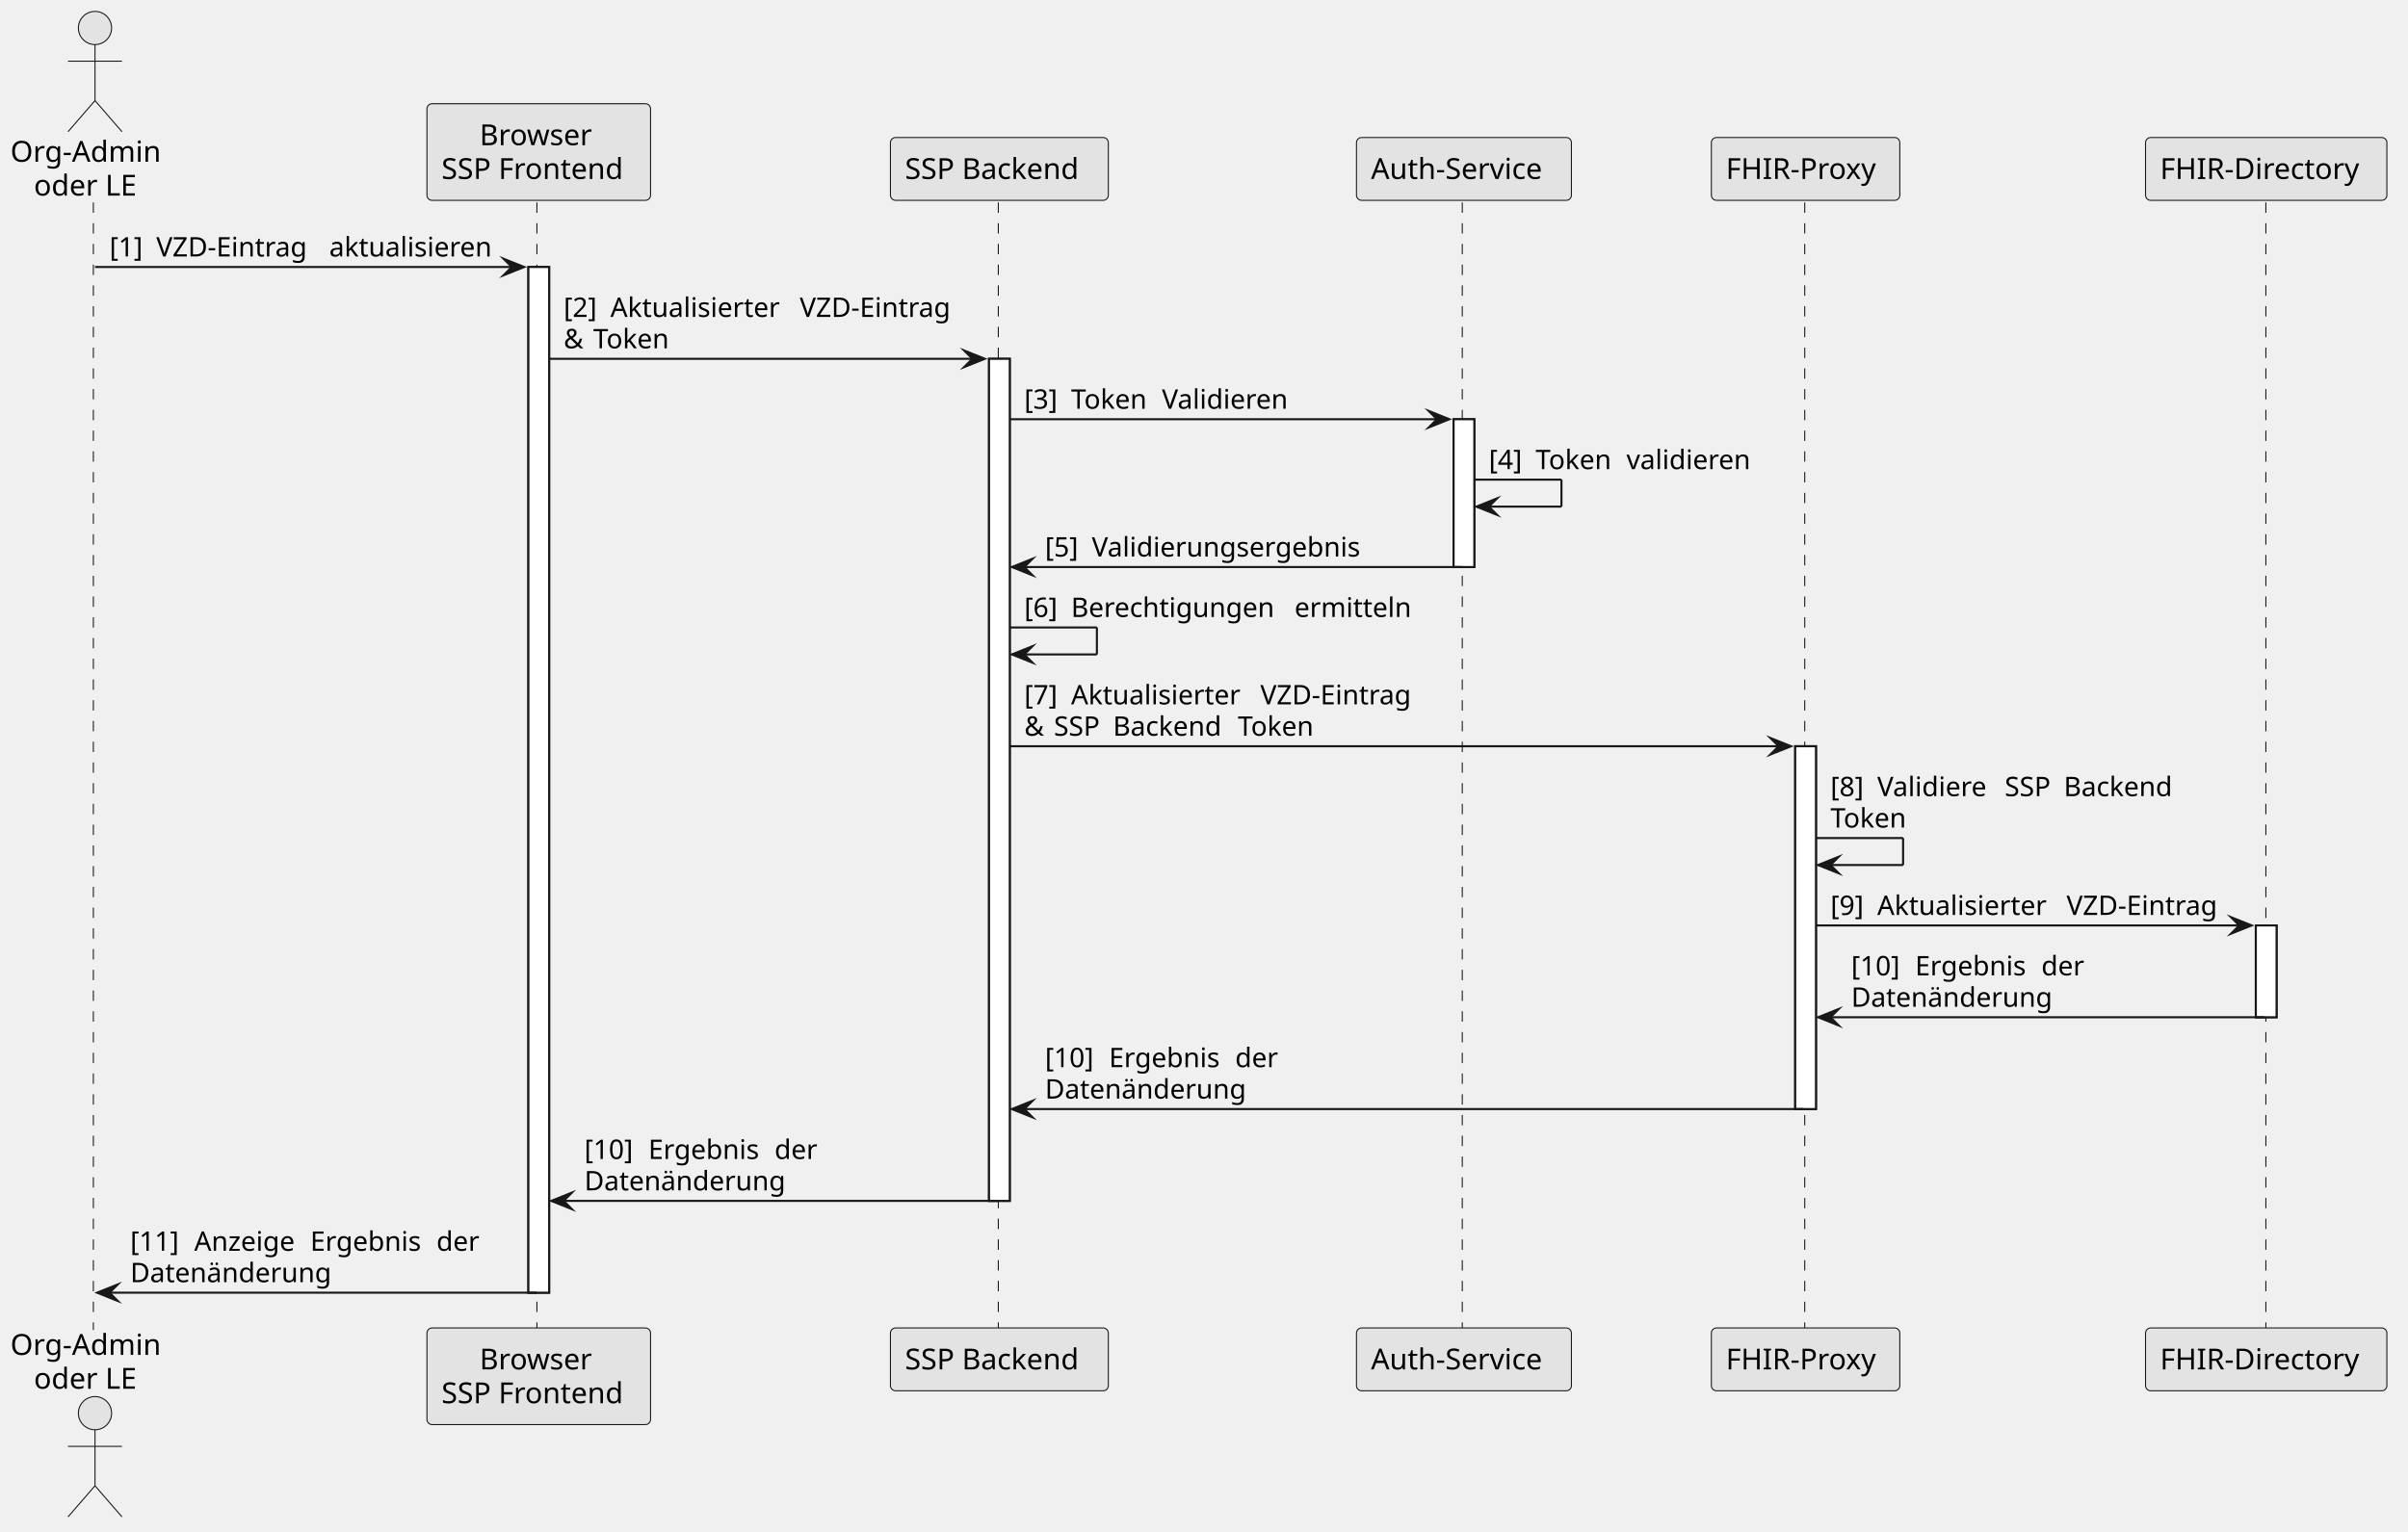
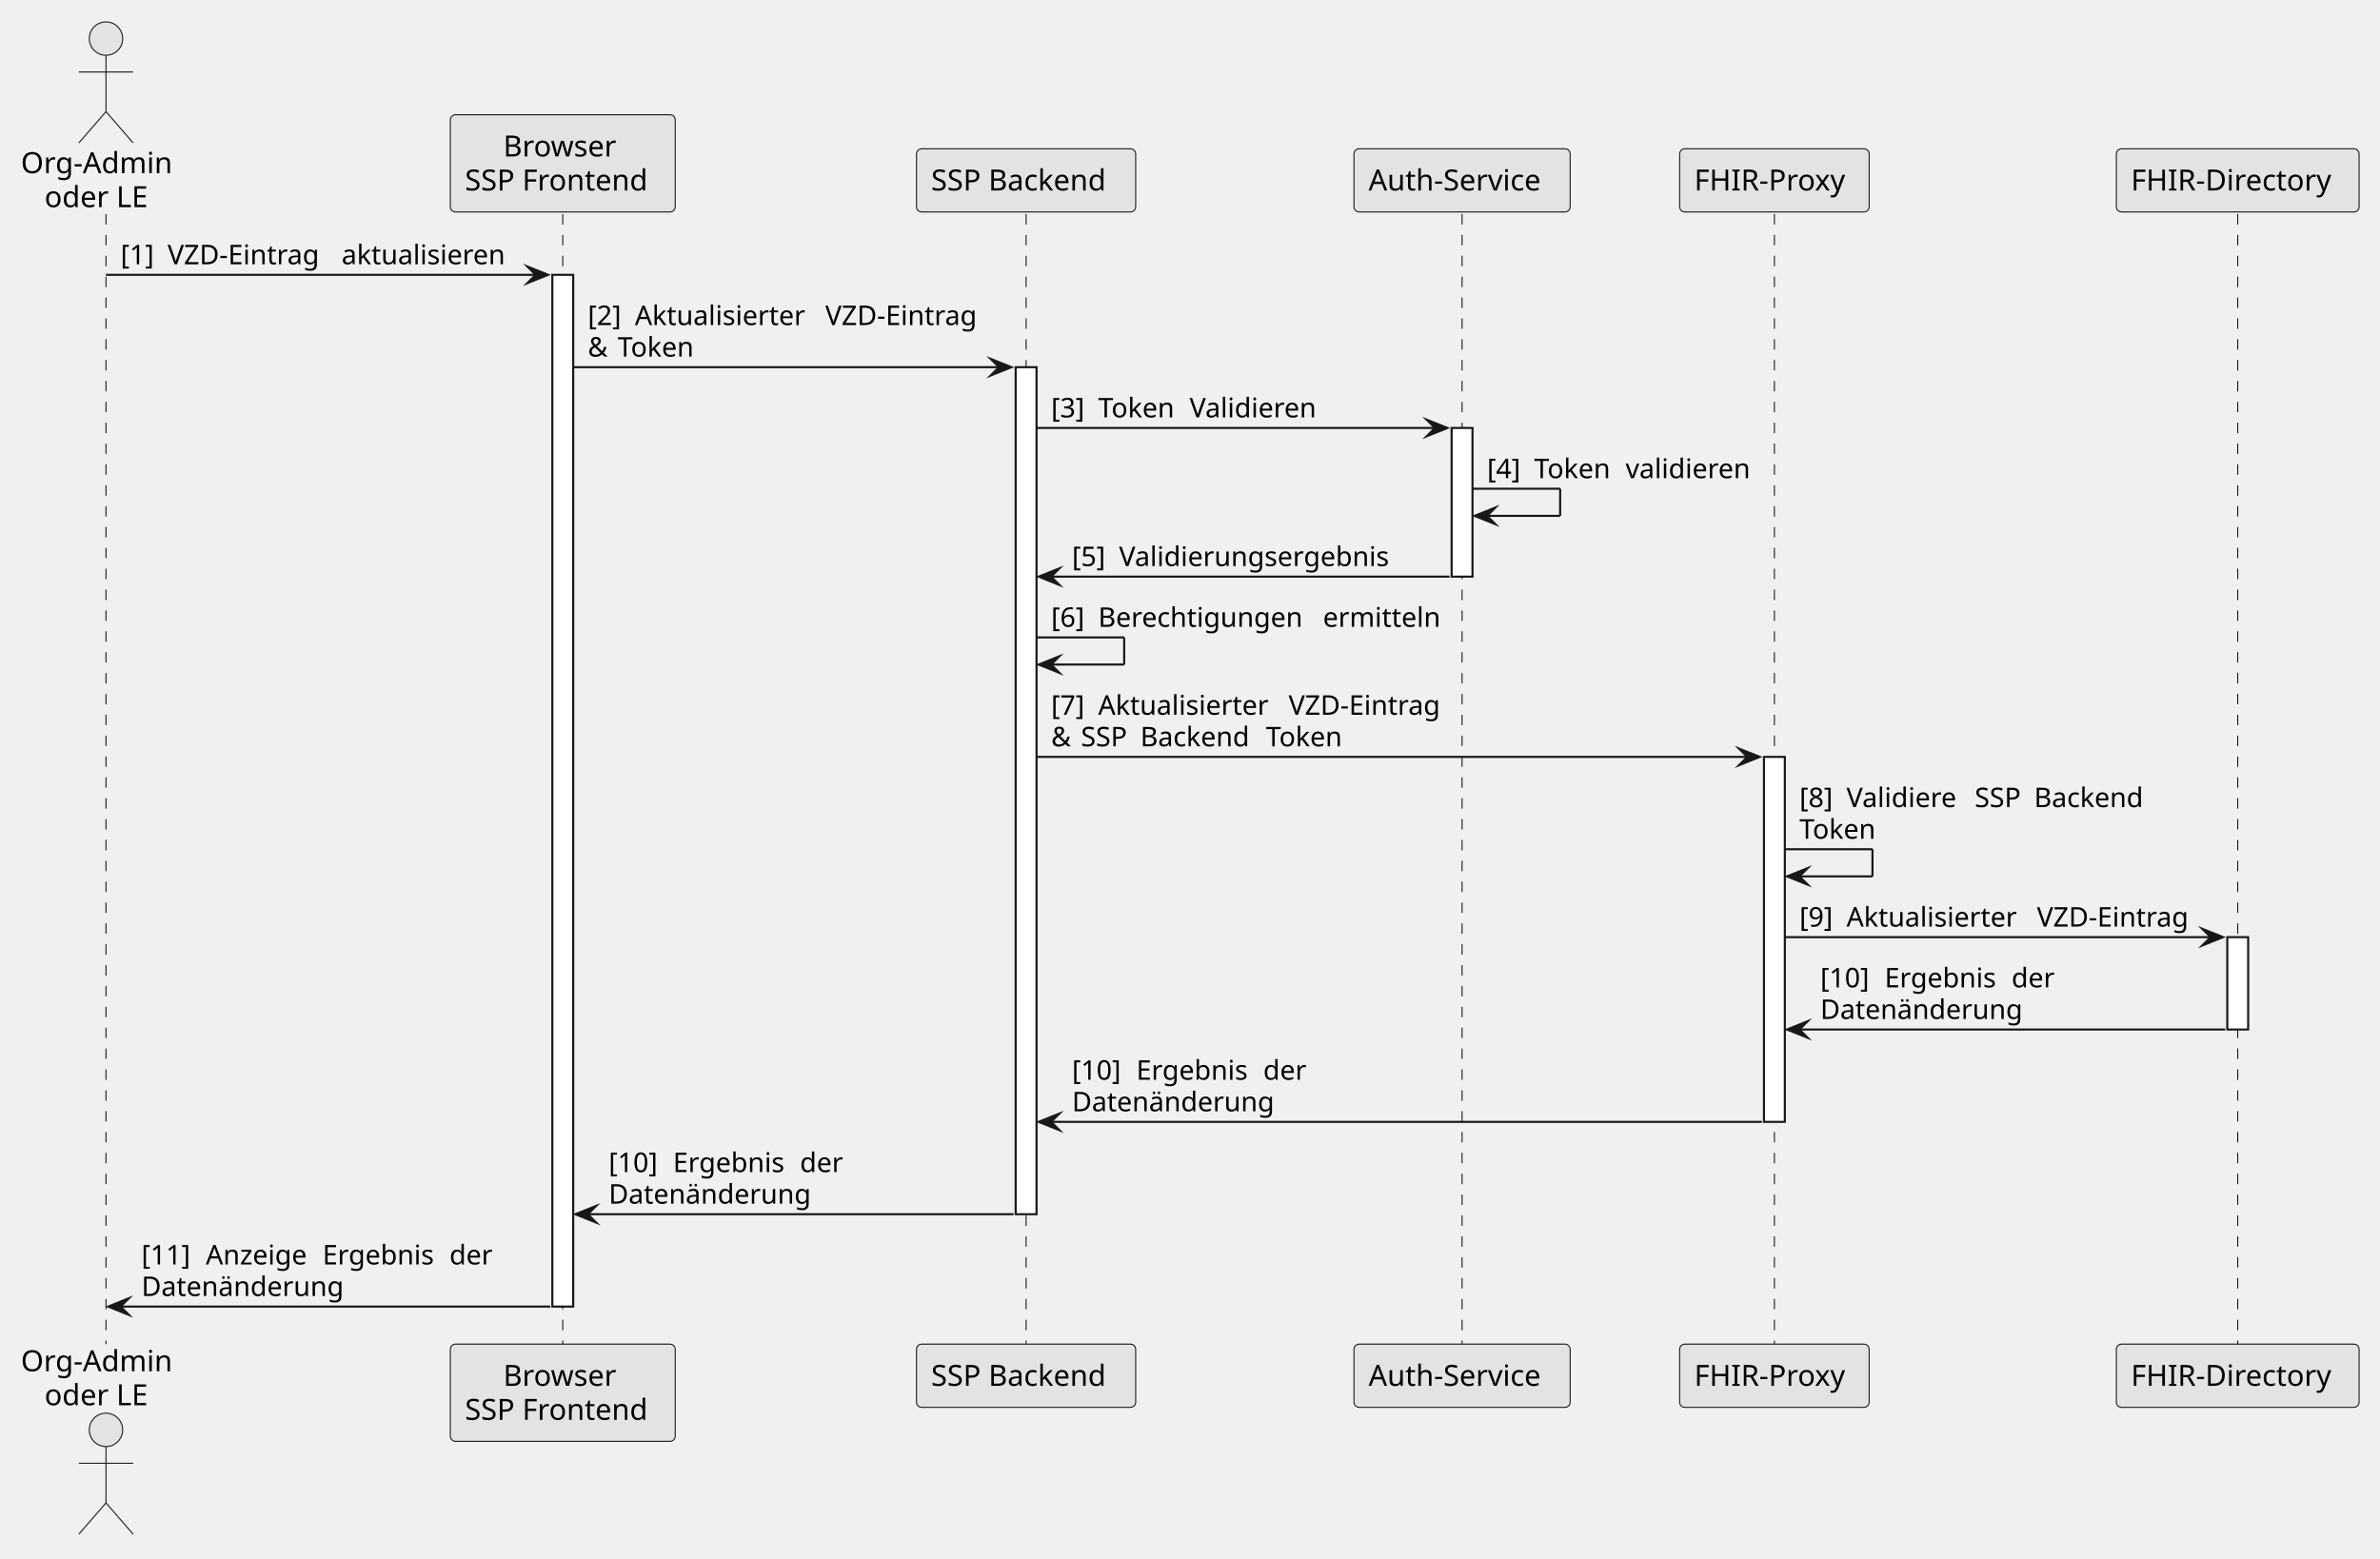
- <svg xmlns="http://www.w3.org/2000/svg" contentStyleType="text/css" data-diagram-type="SEQUENCE" height="769.792px" preserveAspectRatio="none" style="width:1209px;height:769px;background:#FFFFFF;" version="1.1" viewBox="0 0 1209 769" width="1209.375px" zoomAndPan="magnify">
+ <svg xmlns="http://www.w3.org/2000/svg" version="1.1" data-diagram-type="SEQUENCE" style="width:1188px;height:778px;background:#FFFFFF;" width="1188.542px" height="778.125px" viewBox="0 0 1188 778" zoomAndPan="magnify" preserveAspectRatio="none" contentStyleType="text/css">
  <defs />
-   <g>
+   <g font-family="sans-serif" lengthAdjust="spacing">
    <g>
-       <rect fill="#FFFFFF" height="515.129" style="stroke:#181818;stroke-width:1.042;" width="10.417" x="265.291" y="134.09" />
+       <rect x="49.259" y="106.868" width="8.333" height="564.225" fill="#000" fill-opacity="0" />
+       <line x1="52.905" y1="106.868" x2="52.905" y2="671.094" style="stroke:#181818;stroke-width:0.521;stroke-dasharray:5.208,5.208;" />
    </g>
    <g>
-       <rect fill="#FFFFFF" height="422.909" style="stroke:#181818;stroke-width:1.042;" width="10.417" x="496.561" y="180.2" />
+       <rect x="277.27" y="106.868" width="8.333" height="564.225" fill="#000" fill-opacity="0" />
+       <line x1="280.916" y1="106.868" x2="280.916" y2="671.094" style="stroke:#181818;stroke-width:0.521;stroke-dasharray:5.208,5.208;" />
    </g>
    <g>
-       <rect fill="#FFFFFF" height="74.235" style="stroke:#181818;stroke-width:1.042;" width="10.417" x="729.807" y="210.547" />
+       <rect x="275.707" y="137.215" width="10.417" height="515.129" fill="#FFF" style="stroke:#181818;stroke-width:1.042;" />
    </g>
    <g>
-       <rect fill="#FFFFFF" height="182.218" style="stroke:#181818;stroke-width:1.042;" width="10.417" x="901.334" y="374.78" />
+       <rect x="508.54" y="106.868" width="8.333" height="564.225" fill="#000" fill-opacity="0" />
+       <line x1="512.186" y1="106.868" x2="512.186" y2="671.094" style="stroke:#181818;stroke-width:0.521;stroke-dasharray:5.208,5.208;" />
    </g>
    <g>
-       <rect fill="#FFFFFF" height="46.11" style="stroke:#181818;stroke-width:1.042;" width="10.417" x="1132.604" y="464.779" />
-     </g>
-     <g class="participant-lifeline" data-entity-uid="part1" data-qualified-name="o" data-source-line="6" id="part1-lifeline">
-       <g>
-         <rect fill="#000000" fill-opacity="0" height="566.309" width="8.333" x="43.53" y="101.66" />
-         <line style="stroke:#181818;stroke-width:0.521;stroke-dasharray:5.208,5.208;" x1="46.875" x2="46.875" y1="101.66" y2="667.969" />
-       </g>
-     </g>
-     <g class="participant-lifeline" data-entity-uid="part2" data-qualified-name="cl" data-source-line="7" id="part2-lifeline">
-       <g>
-         <rect fill="#000000" fill-opacity="0" height="566.309" width="8.333" x="266.332" y="101.66" />
-         <line style="stroke:#181818;stroke-width:0.521;stroke-dasharray:5.208,5.208;" x1="269.575" x2="269.575" y1="101.66" y2="667.969" />
-       </g>
-     </g>
-     <g class="participant-lifeline" data-entity-uid="part3" data-qualified-name="be" data-source-line="8" id="part3-lifeline">
-       <g>
-         <rect fill="#000000" fill-opacity="0" height="566.309" width="8.333" x="497.603" y="101.66" />
-         <line style="stroke:#181818;stroke-width:0.521;stroke-dasharray:5.208,5.208;" x1="501.234" x2="501.234" y1="101.66" y2="667.969" />
-       </g>
-     </g>
-     <g class="participant-lifeline" data-entity-uid="part4" data-qualified-name="au" data-source-line="9" id="part4-lifeline">
-       <g>
-         <rect fill="#000000" fill-opacity="0" height="566.309" width="8.333" x="730.848" y="101.66" />
-         <line style="stroke:#181818;stroke-width:0.521;stroke-dasharray:5.208,5.208;" x1="734.179" x2="734.179" y1="101.66" y2="667.969" />
-       </g>
-     </g>
-     <g class="participant-lifeline" data-entity-uid="part5" data-qualified-name="fp" data-source-line="10" id="part5-lifeline">
-       <g>
-         <rect fill="#000000" fill-opacity="0" height="566.309" width="8.333" x="902.376" y="101.66" />
-         <line style="stroke:#181818;stroke-width:0.521;stroke-dasharray:5.208,5.208;" x1="906.114" x2="906.114" y1="101.66" y2="667.969" />
-       </g>
-     </g>
-     <g class="participant-lifeline" data-entity-uid="part6" data-qualified-name="fd" data-source-line="11" id="part6-lifeline">
-       <g>
-         <rect fill="#000000" fill-opacity="0" height="566.309" width="8.333" x="1133.646" y="101.66" />
-         <line style="stroke:#181818;stroke-width:0.521;stroke-dasharray:5.208,5.208;" x1="1137.646" x2="1137.646" y1="101.66" y2="667.969" />
-       </g>
-     </g>
-     <g class="participant participant-head" data-entity-uid="part1" data-qualified-name="o" data-source-line="6" id="part1-head">
-       <text fill="#000000" font-family="sans-serif" font-size="14.583" lengthAdjust="spacing" textLength="78.727" x="5.208" y="81.245">Org-Admin</text>
-       <text fill="#000000" font-family="sans-serif" font-size="14.583" lengthAdjust="spacing" textLength="55.122" x="17.011" y="98.221">oder LE</text>
-       <ellipse cx="47.697" cy="14.062" fill="#E3E3E3" rx="8.333" ry="8.333" style="stroke:#181818;stroke-width:0.521;" />
-       <path d="M47.697,22.396 L47.697,50.521 M34.155,30.729 L61.239,30.729 M47.697,50.521 L34.155,66.146 M47.697,50.521 L61.239,66.146" fill="none" style="stroke:#181818;stroke-width:0.521;" />
-     </g>
-     <g class="participant participant-tail" data-entity-uid="part1" data-qualified-name="o" data-source-line="6" id="part1-tail">
-       <text fill="#000000" font-family="sans-serif" font-size="14.583" lengthAdjust="spacing" textLength="78.727" x="5.208" y="680.464">Org-Admin</text>
-       <text fill="#000000" font-family="sans-serif" font-size="14.583" lengthAdjust="spacing" textLength="55.122" x="17.011" y="697.44">oder LE</text>
-       <ellipse cx="47.697" cy="709.733" fill="#E3E3E3" rx="8.333" ry="8.333" style="stroke:#181818;stroke-width:0.521;" />
-       <path d="M47.697,718.066 L47.697,746.191 M34.155,726.4 L61.239,726.4 M47.697,746.191 L34.155,761.816 M47.697,746.191 L61.239,761.816" fill="none" style="stroke:#181818;stroke-width:0.521;" />
-     </g>
-     <g class="participant participant-head" data-entity-uid="part2" data-qualified-name="cl" data-source-line="7" id="part2-head">
-       <rect fill="#E3E3E3" height="48.535" rx="2.604" ry="2.604" style="stroke:#181818;stroke-width:0.521;" width="112.266" x="214.366" y="52.083" />
-       <text fill="#000000" font-family="sans-serif" font-size="14.583" lengthAdjust="spacing" textLength="59.416" x="240.791" y="72.912">Browser</text>
-       <text fill="#000000" font-family="sans-serif" font-size="14.583" lengthAdjust="spacing" textLength="97.683" x="221.658" y="89.888">SSP Frontend</text>
-     </g>
-     <g class="participant participant-tail" data-entity-uid="part2" data-qualified-name="cl" data-source-line="7" id="part2-tail">
-       <rect fill="#E3E3E3" height="48.535" rx="2.604" ry="2.604" style="stroke:#181818;stroke-width:0.521;" width="112.266" x="214.366" y="666.927" />
-       <text fill="#000000" font-family="sans-serif" font-size="14.583" lengthAdjust="spacing" textLength="59.416" x="240.791" y="687.755">Browser</text>
-       <text fill="#000000" font-family="sans-serif" font-size="14.583" lengthAdjust="spacing" textLength="97.683" x="221.658" y="704.731">SSP Frontend</text>
-     </g>
-     <g class="participant participant-head" data-entity-uid="part3" data-qualified-name="be" data-source-line="8" id="part3-head">
-       <rect fill="#E3E3E3" height="31.559" rx="2.604" ry="2.604" style="stroke:#181818;stroke-width:0.521;" width="109.403" x="447.068" y="69.059" />
-       <text fill="#000000" font-family="sans-serif" font-size="14.583" lengthAdjust="spacing" textLength="94.82" x="454.359" y="89.888">SSP Backend</text>
-     </g>
-     <g class="participant participant-tail" data-entity-uid="part3" data-qualified-name="be" data-source-line="8" id="part3-tail">
-       <rect fill="#E3E3E3" height="31.559" rx="2.604" ry="2.604" style="stroke:#181818;stroke-width:0.521;" width="109.403" x="447.068" y="666.927" />
-       <text fill="#000000" font-family="sans-serif" font-size="14.583" lengthAdjust="spacing" textLength="94.82" x="454.359" y="687.755">SSP Backend</text>
-     </g>
-     <g class="participant participant-head" data-entity-uid="part4" data-qualified-name="au" data-source-line="9" id="part4-head">
-       <rect fill="#E3E3E3" height="31.559" rx="2.604" ry="2.604" style="stroke:#181818;stroke-width:0.521;" width="107.922" x="681.054" y="69.059" />
-       <text fill="#000000" font-family="sans-serif" font-size="14.583" lengthAdjust="spacing" textLength="93.339" x="688.345" y="89.888">Auth-Service</text>
-     </g>
-     <g class="participant participant-tail" data-entity-uid="part4" data-qualified-name="au" data-source-line="9" id="part4-tail">
-       <rect fill="#E3E3E3" height="31.559" rx="2.604" ry="2.604" style="stroke:#181818;stroke-width:0.521;" width="107.922" x="681.054" y="666.927" />
-       <text fill="#000000" font-family="sans-serif" font-size="14.583" lengthAdjust="spacing" textLength="93.339" x="688.345" y="687.755">Auth-Service</text>
-     </g>
-     <g class="participant participant-head" data-entity-uid="part5" data-qualified-name="fp" data-source-line="10" id="part5-head">
-       <rect fill="#E3E3E3" height="31.559" rx="2.604" ry="2.604" style="stroke:#181818;stroke-width:0.521;" width="94.606" x="859.239" y="69.059" />
-       <text fill="#000000" font-family="sans-serif" font-size="14.583" lengthAdjust="spacing" textLength="80.023" x="866.531" y="89.888">FHIR-Proxy</text>
-     </g>
-     <g class="participant participant-tail" data-entity-uid="part5" data-qualified-name="fp" data-source-line="10" id="part5-tail">
-       <rect fill="#E3E3E3" height="31.559" rx="2.604" ry="2.604" style="stroke:#181818;stroke-width:0.521;" width="94.606" x="859.239" y="666.927" />
-       <text fill="#000000" font-family="sans-serif" font-size="14.583" lengthAdjust="spacing" textLength="80.023" x="866.531" y="687.755">FHIR-Proxy</text>
-     </g>
-     <g class="participant participant-head" data-entity-uid="part6" data-qualified-name="fd" data-source-line="11" id="part6-head">
-       <rect fill="#E3E3E3" height="31.559" rx="2.604" ry="2.604" style="stroke:#181818;stroke-width:0.521;" width="121.167" x="1077.229" y="69.059" />
-       <text fill="#000000" font-family="sans-serif" font-size="14.583" lengthAdjust="spacing" textLength="106.584" x="1084.521" y="89.888">FHIR-Directory</text>
-     </g>
-     <g class="participant participant-tail" data-entity-uid="part6" data-qualified-name="fd" data-source-line="11" id="part6-tail">
-       <rect fill="#E3E3E3" height="31.559" rx="2.604" ry="2.604" style="stroke:#181818;stroke-width:0.521;" width="121.167" x="1077.229" y="666.927" />
-       <text fill="#000000" font-family="sans-serif" font-size="14.583" lengthAdjust="spacing" textLength="106.584" x="1084.521" y="687.755">FHIR-Directory</text>
+       <rect x="506.978" y="183.325" width="10.417" height="422.909" fill="#FFF" style="stroke:#181818;stroke-width:1.042;" />
    </g>
    <g>
-       <rect fill="#FFFFFF" height="515.129" style="stroke:#181818;stroke-width:1.042;" width="10.417" x="265.291" y="134.09" />
+       <rect x="726.161" y="106.868" width="8.333" height="564.225" fill="#000" fill-opacity="0" />
+       <line x1="729.807" y1="106.868" x2="729.807" y2="671.094" style="stroke:#181818;stroke-width:0.521;stroke-dasharray:5.208,5.208;" />
    </g>
    <g>
-       <rect fill="#FFFFFF" height="422.909" style="stroke:#181818;stroke-width:1.042;" width="10.417" x="496.561" y="180.2" />
+       <rect x="724.598" y="213.672" width="10.417" height="74.235" fill="#FFF" style="stroke:#181818;stroke-width:1.042;" />
    </g>
    <g>
-       <rect fill="#FFFFFF" height="74.235" style="stroke:#181818;stroke-width:1.042;" width="10.417" x="729.807" y="210.547" />
+       <rect x="882.063" y="106.868" width="8.333" height="564.225" fill="#000" fill-opacity="0" />
+       <line x1="885.709" y1="106.868" x2="885.709" y2="671.094" style="stroke:#181818;stroke-width:0.521;stroke-dasharray:5.208,5.208;" />
    </g>
    <g>
-       <rect fill="#FFFFFF" height="182.218" style="stroke:#181818;stroke-width:1.042;" width="10.417" x="901.334" y="374.78" />
+       <rect x="880.501" y="377.905" width="10.417" height="182.218" fill="#FFF" style="stroke:#181818;stroke-width:1.042;" />
    </g>
    <g>
-       <rect fill="#FFFFFF" height="46.11" style="stroke:#181818;stroke-width:1.042;" width="10.417" x="1132.604" y="464.779" />
+       <rect x="1113.334" y="106.868" width="8.333" height="564.225" fill="#000" fill-opacity="0" />
+       <line x1="1116.979" y1="106.868" x2="1116.979" y2="671.094" style="stroke:#181818;stroke-width:0.521;stroke-dasharray:5.208,5.208;" />
    </g>
-     <g class="message" data-entity-1="part1" data-entity-2="part2" data-source-line="14" id="msg1">
-       <polygon fill="#181818" points="252.791,129.923,263.207,134.09,252.791,138.257,256.957,134.09" style="stroke:#181818;stroke-width:1.042;stroke-linejoin:miter;stroke-miterlimit:10;" />
-       <line style="stroke:#181818;stroke-width:1.042;" x1="47.697" x2="259.041" y1="134.09" y2="134.09" />
-       <text fill="#000000" font-family="sans-serif" font-size="13.542" lengthAdjust="spacing" textLength="19.182" x="54.989" y="128.813">[1]</text>
-       <text fill="#000000" font-family="sans-serif" font-size="13.542" lengthAdjust="spacing" textLength="4.304" x="74.17" y="128.813"> </text>
-       <text fill="#000000" font-family="sans-serif" font-size="13.542" lengthAdjust="spacing" textLength="82.526" x="78.475" y="128.813">VZD-Eintrag</text>
-       <text fill="#000000" font-family="sans-serif" font-size="13.542" lengthAdjust="spacing" textLength="4.304" x="161.001" y="128.813"> </text>
-       <text fill="#000000" font-family="sans-serif" font-size="13.542" lengthAdjust="spacing" textLength="87.485" x="165.306" y="128.813">aktualisieren</text>
+     <g>
+       <rect x="1111.771" y="467.904" width="10.417" height="46.11" fill="#FFF" style="stroke:#181818;stroke-width:1.042;" />
    </g>
-     <g class="message" data-entity-1="part2" data-entity-2="part3" data-source-line="16" id="msg2">
-       <polygon fill="#181818" points="484.061,176.034,494.478,180.2,484.061,184.367,488.228,180.2" style="stroke:#181818;stroke-width:1.042;stroke-linejoin:miter;stroke-miterlimit:10;" />
-       <line style="stroke:#181818;stroke-width:1.042;" x1="275.707" x2="490.311" y1="180.2" y2="180.2" />
-       <text fill="#000000" font-family="sans-serif" font-size="13.542" lengthAdjust="spacing" textLength="19.182" x="282.999" y="159.16">[2]</text>
-       <text fill="#000000" font-family="sans-serif" font-size="13.542" lengthAdjust="spacing" textLength="4.304" x="302.181" y="159.16"> </text>
-       <text fill="#000000" font-family="sans-serif" font-size="13.542" lengthAdjust="spacing" textLength="90.745" x="306.486" y="159.16">Aktualisierter</text>
-       <text fill="#000000" font-family="sans-serif" font-size="13.542" lengthAdjust="spacing" textLength="4.304" x="397.231" y="159.16"> </text>
-       <text fill="#000000" font-family="sans-serif" font-size="13.542" lengthAdjust="spacing" textLength="82.526" x="401.535" y="159.16">VZD-Eintrag</text>
-       <text fill="#000000" font-family="sans-serif" font-size="13.542" lengthAdjust="spacing" textLength="10.56" x="282.999" y="174.923">&amp;</text>
-       <text fill="#000000" font-family="sans-serif" font-size="13.542" lengthAdjust="spacing" textLength="4.304" x="293.559" y="174.923"> </text>
-       <text fill="#000000" font-family="sans-serif" font-size="13.542" lengthAdjust="spacing" textLength="41.313" x="297.863" y="174.923">Token</text>
-     </g>
-     <g class="message" data-entity-1="part3" data-entity-2="part4" data-source-line="19" id="msg3">
-       <polygon fill="#181818" points="717.307,206.38,727.723,210.547,717.307,214.714,721.473,210.547" style="stroke:#181818;stroke-width:1.042;stroke-linejoin:miter;stroke-miterlimit:10;" />
-       <line style="stroke:#181818;stroke-width:1.042;" x1="506.978" x2="723.557" y1="210.547" y2="210.547" />
-       <text fill="#000000" font-family="sans-serif" font-size="13.542" lengthAdjust="spacing" textLength="19.182" x="514.269" y="205.27">[3]</text>
-       <text fill="#000000" font-family="sans-serif" font-size="13.542" lengthAdjust="spacing" textLength="4.304" x="533.451" y="205.27"> </text>
-       <text fill="#000000" font-family="sans-serif" font-size="13.542" lengthAdjust="spacing" textLength="41.313" x="537.756" y="205.27">Token</text>
-       <text fill="#000000" font-family="sans-serif" font-size="13.542" lengthAdjust="spacing" textLength="4.304" x="579.068" y="205.27"> </text>
-       <text fill="#000000" font-family="sans-serif" font-size="13.542" lengthAdjust="spacing" textLength="68.257" x="583.373" y="205.27">Validieren</text>
-     </g>
-     <g class="message" data-entity-1="part4" data-entity-2="part4" data-source-line="21" id="msg4">
-       <line style="stroke:#181818;stroke-width:1.042;" x1="740.223" x2="783.973" y1="240.894" y2="240.894" />
-       <line style="stroke:#181818;stroke-width:1.042;" x1="783.973" x2="783.973" y1="240.894" y2="254.435" />
-       <line style="stroke:#181818;stroke-width:1.042;" x1="741.265" x2="783.973" y1="254.435" y2="254.435" />
-       <polygon fill="#181818" points="751.682,250.269,741.265,254.435,751.682,258.602,747.515,254.435" style="stroke:#181818;stroke-width:1.042;stroke-linejoin:miter;stroke-miterlimit:10;" />
-       <text fill="#000000" font-family="sans-serif" font-size="13.542" lengthAdjust="spacing" textLength="19.182" x="747.515" y="235.617">[4]</text>
-       <text fill="#000000" font-family="sans-serif" font-size="13.542" lengthAdjust="spacing" textLength="4.304" x="766.697" y="235.617"> </text>
-       <text fill="#000000" font-family="sans-serif" font-size="13.542" lengthAdjust="spacing" textLength="41.313" x="771.001" y="235.617">Token</text>
-       <text fill="#000000" font-family="sans-serif" font-size="13.542" lengthAdjust="spacing" textLength="4.304" x="812.314" y="235.617"> </text>
-       <text fill="#000000" font-family="sans-serif" font-size="13.542" lengthAdjust="spacing" textLength="67.007" x="816.618" y="235.617">validieren</text>
-     </g>
-     <g class="message" data-entity-1="part4" data-entity-2="part3" data-source-line="22" id="msg5">
-       <polygon fill="#181818" points="518.436,280.615,508.019,284.782,518.436,288.949,514.269,284.782" style="stroke:#181818;stroke-width:1.042;stroke-linejoin:miter;stroke-miterlimit:10;" />
-       <line style="stroke:#181818;stroke-width:1.042;" x1="512.186" x2="733.973" y1="284.782" y2="284.782" />
-       <text fill="#000000" font-family="sans-serif" font-size="13.542" lengthAdjust="spacing" textLength="19.182" x="524.686" y="279.505">[5]</text>
-       <text fill="#000000" font-family="sans-serif" font-size="13.542" lengthAdjust="spacing" textLength="4.304" x="543.868" y="279.505"> </text>
-       <text fill="#000000" font-family="sans-serif" font-size="13.542" lengthAdjust="spacing" textLength="142.981" x="548.173" y="279.505">Validierungsergebnis</text>
-     </g>
-     <g class="message" data-entity-1="part3" data-entity-2="part3" data-source-line="25" id="msg6">
-       <line style="stroke:#181818;stroke-width:1.042;" x1="506.978" x2="550.728" y1="315.129" y2="315.129" />
-       <line style="stroke:#181818;stroke-width:1.042;" x1="550.728" x2="550.728" y1="315.129" y2="328.67" />
-       <line style="stroke:#181818;stroke-width:1.042;" x1="508.019" x2="550.728" y1="328.67" y2="328.67" />
-       <polygon fill="#181818" points="518.436,324.504,508.019,328.67,518.436,332.837,514.269,328.67" style="stroke:#181818;stroke-width:1.042;stroke-linejoin:miter;stroke-miterlimit:10;" />
-       <text fill="#000000" font-family="sans-serif" font-size="13.542" lengthAdjust="spacing" textLength="19.182" x="514.269" y="309.852">[6]</text>
-       <text fill="#000000" font-family="sans-serif" font-size="13.542" lengthAdjust="spacing" textLength="4.304" x="533.451" y="309.852"> </text>
-       <text fill="#000000" font-family="sans-serif" font-size="13.542" lengthAdjust="spacing" textLength="107.89" x="537.756" y="309.852">Berechtigungen</text>
-       <text fill="#000000" font-family="sans-serif" font-size="13.542" lengthAdjust="spacing" textLength="4.304" x="645.646" y="309.852"> </text>
-       <text fill="#000000" font-family="sans-serif" font-size="13.542" lengthAdjust="spacing" textLength="62.148" x="649.951" y="309.852">ermitteln</text>
-     </g>
-     <g class="message" data-entity-1="part3" data-entity-2="part5" data-source-line="26" id="msg7">
-       <polygon fill="#181818" points="888.834,370.614,899.251,374.78,888.834,378.947,893.001,374.78" style="stroke:#181818;stroke-width:1.042;stroke-linejoin:miter;stroke-miterlimit:10;" />
-       <line style="stroke:#181818;stroke-width:1.042;" x1="506.978" x2="895.084" y1="374.78" y2="374.78" />
-       <text fill="#000000" font-family="sans-serif" font-size="13.542" lengthAdjust="spacing" textLength="19.182" x="514.269" y="353.74">[7]</text>
-       <text fill="#000000" font-family="sans-serif" font-size="13.542" lengthAdjust="spacing" textLength="4.304" x="533.451" y="353.74"> </text>
-       <text fill="#000000" font-family="sans-serif" font-size="13.542" lengthAdjust="spacing" textLength="90.745" x="537.756" y="353.74">Aktualisierter</text>
-       <text fill="#000000" font-family="sans-serif" font-size="13.542" lengthAdjust="spacing" textLength="4.304" x="628.501" y="353.74"> </text>
-       <text fill="#000000" font-family="sans-serif" font-size="13.542" lengthAdjust="spacing" textLength="82.526" x="632.805" y="353.74">VZD-Eintrag</text>
-       <text fill="#000000" font-family="sans-serif" font-size="13.542" lengthAdjust="spacing" textLength="10.56" x="514.269" y="369.503">&amp;</text>
-       <text fill="#000000" font-family="sans-serif" font-size="13.542" lengthAdjust="spacing" textLength="4.304" x="524.829" y="369.503"> </text>
-       <text fill="#000000" font-family="sans-serif" font-size="13.542" lengthAdjust="spacing" textLength="25.358" x="529.134" y="369.503">SSP</text>
-       <text fill="#000000" font-family="sans-serif" font-size="13.542" lengthAdjust="spacing" textLength="4.304" x="554.491" y="369.503"> </text>
-       <text fill="#000000" font-family="sans-serif" font-size="13.542" lengthAdjust="spacing" textLength="58.385" x="558.796" y="369.503">Backend</text>
-       <text fill="#000000" font-family="sans-serif" font-size="13.542" lengthAdjust="spacing" textLength="4.304" x="617.181" y="369.503"> </text>
-       <text fill="#000000" font-family="sans-serif" font-size="13.542" lengthAdjust="spacing" textLength="41.313" x="621.485" y="369.503">Token</text>
-     </g>
-     <g class="message" data-entity-1="part5" data-entity-2="part5" data-source-line="28" id="msg8">
-       <line style="stroke:#181818;stroke-width:1.042;" x1="911.751" x2="955.501" y1="420.89" y2="420.89" />
-       <line style="stroke:#181818;stroke-width:1.042;" x1="955.501" x2="955.501" y1="420.89" y2="434.432" />
-       <line style="stroke:#181818;stroke-width:1.042;" x1="912.793" x2="955.501" y1="434.432" y2="434.432" />
-       <polygon fill="#181818" points="923.209,430.265,912.793,434.432,923.209,438.599,919.043,434.432" style="stroke:#181818;stroke-width:1.042;stroke-linejoin:miter;stroke-miterlimit:10;" />
-       <text fill="#000000" font-family="sans-serif" font-size="13.542" lengthAdjust="spacing" textLength="19.182" x="919.043" y="399.85">[8]</text>
-       <text fill="#000000" font-family="sans-serif" font-size="13.542" lengthAdjust="spacing" textLength="4.304" x="938.224" y="399.85"> </text>
-       <text fill="#000000" font-family="sans-serif" font-size="13.542" lengthAdjust="spacing" textLength="59.675" x="942.529" y="399.85">Validiere</text>
-       <text fill="#000000" font-family="sans-serif" font-size="13.542" lengthAdjust="spacing" textLength="4.304" x="1002.203" y="399.85"> </text>
-       <text fill="#000000" font-family="sans-serif" font-size="13.542" lengthAdjust="spacing" textLength="25.358" x="1006.508" y="399.85">SSP</text>
-       <text fill="#000000" font-family="sans-serif" font-size="13.542" lengthAdjust="spacing" textLength="4.304" x="1031.865" y="399.85"> </text>
-       <text fill="#000000" font-family="sans-serif" font-size="13.542" lengthAdjust="spacing" textLength="58.385" x="1036.17" y="399.85">Backend</text>
-       <text fill="#000000" font-family="sans-serif" font-size="13.542" lengthAdjust="spacing" textLength="41.313" x="919.043" y="415.613">Token</text>
-     </g>
-     <g class="message" data-entity-1="part5" data-entity-2="part6" data-source-line="29" id="msg9">
-       <polygon fill="#181818" points="1120.104,460.612,1130.521,464.779,1120.104,468.945,1124.271,464.779" style="stroke:#181818;stroke-width:1.042;stroke-linejoin:miter;stroke-miterlimit:10;" />
-       <line style="stroke:#181818;stroke-width:1.042;" x1="911.751" x2="1126.354" y1="464.779" y2="464.779" />
-       <text fill="#000000" font-family="sans-serif" font-size="13.542" lengthAdjust="spacing" textLength="19.182" x="919.043" y="459.502">[9]</text>
-       <text fill="#000000" font-family="sans-serif" font-size="13.542" lengthAdjust="spacing" textLength="4.304" x="938.224" y="459.502"> </text>
-       <text fill="#000000" font-family="sans-serif" font-size="13.542" lengthAdjust="spacing" textLength="90.745" x="942.529" y="459.502">Aktualisierter</text>
-       <text fill="#000000" font-family="sans-serif" font-size="13.542" lengthAdjust="spacing" textLength="4.304" x="1033.274" y="459.502"> </text>
-       <text fill="#000000" font-family="sans-serif" font-size="13.542" lengthAdjust="spacing" textLength="82.526" x="1037.578" y="459.502">VZD-Eintrag</text>
-     </g>
-     <g class="message" data-entity-1="part6" data-entity-2="part5" data-source-line="32" id="msg10">
-       <polygon fill="#181818" points="923.209,506.722,912.793,510.889,923.209,515.055,919.043,510.889" style="stroke:#181818;stroke-width:1.042;stroke-linejoin:miter;stroke-miterlimit:10;" />
-       <line style="stroke:#181818;stroke-width:1.042;" x1="916.959" x2="1136.771" y1="510.889" y2="510.889" />
-       <text fill="#000000" font-family="sans-serif" font-size="13.542" lengthAdjust="spacing" textLength="27.797" x="929.459" y="489.848">[10]</text>
-       <text fill="#000000" font-family="sans-serif" font-size="13.542" lengthAdjust="spacing" textLength="4.304" x="957.257" y="489.848"> </text>
-       <text fill="#000000" font-family="sans-serif" font-size="13.542" lengthAdjust="spacing" textLength="59.046" x="961.561" y="489.848">Ergebnis</text>
-       <text fill="#000000" font-family="sans-serif" font-size="13.542" lengthAdjust="spacing" textLength="4.304" x="1020.607" y="489.848"> </text>
-       <text fill="#000000" font-family="sans-serif" font-size="13.542" lengthAdjust="spacing" textLength="22.494" x="1024.912" y="489.848">der</text>
-       <text fill="#000000" font-family="sans-serif" font-size="13.542" lengthAdjust="spacing" textLength="106.085" x="929.459" y="505.612">Datenänderung</text>
-     </g>
-     <g class="message" data-entity-1="part5" data-entity-2="part3" data-source-line="34" id="msg11">
-       <polygon fill="#181818" points="518.436,552.832,508.019,556.999,518.436,561.165,514.269,556.999" style="stroke:#181818;stroke-width:1.042;stroke-linejoin:miter;stroke-miterlimit:10;" />
-       <line style="stroke:#181818;stroke-width:1.042;" x1="512.186" x2="905.501" y1="556.999" y2="556.999" />
-       <text fill="#000000" font-family="sans-serif" font-size="13.542" lengthAdjust="spacing" textLength="27.797" x="524.686" y="535.958">[10]</text>
-       <text fill="#000000" font-family="sans-serif" font-size="13.542" lengthAdjust="spacing" textLength="4.304" x="552.484" y="535.958"> </text>
-       <text fill="#000000" font-family="sans-serif" font-size="13.542" lengthAdjust="spacing" textLength="59.046" x="556.788" y="535.958">Ergebnis</text>
-       <text fill="#000000" font-family="sans-serif" font-size="13.542" lengthAdjust="spacing" textLength="4.304" x="615.835" y="535.958"> </text>
-       <text fill="#000000" font-family="sans-serif" font-size="13.542" lengthAdjust="spacing" textLength="22.494" x="620.139" y="535.958">der</text>
-       <text fill="#000000" font-family="sans-serif" font-size="13.542" lengthAdjust="spacing" textLength="106.085" x="524.686" y="551.722">Datenänderung</text>
-     </g>
-     <g class="message" data-entity-1="part3" data-entity-2="part2" data-source-line="36" id="msg12">
-       <polygon fill="#181818" points="287.166,598.942,276.749,603.109,287.166,607.275,282.999,603.109" style="stroke:#181818;stroke-width:1.042;stroke-linejoin:miter;stroke-miterlimit:10;" />
-       <line style="stroke:#181818;stroke-width:1.042;" x1="280.916" x2="500.728" y1="603.109" y2="603.109" />
-       <text fill="#000000" font-family="sans-serif" font-size="13.542" lengthAdjust="spacing" textLength="27.797" x="293.416" y="582.068">[10]</text>
-       <text fill="#000000" font-family="sans-serif" font-size="13.542" lengthAdjust="spacing" textLength="4.304" x="321.213" y="582.068"> </text>
-       <text fill="#000000" font-family="sans-serif" font-size="13.542" lengthAdjust="spacing" textLength="59.046" x="325.518" y="582.068">Ergebnis</text>
-       <text fill="#000000" font-family="sans-serif" font-size="13.542" lengthAdjust="spacing" textLength="4.304" x="384.564" y="582.068"> </text>
-       <text fill="#000000" font-family="sans-serif" font-size="13.542" lengthAdjust="spacing" textLength="22.494" x="388.869" y="582.068">der</text>
-       <text fill="#000000" font-family="sans-serif" font-size="13.542" lengthAdjust="spacing" textLength="106.085" x="293.416" y="597.832">Datenänderung</text>
-     </g>
-     <g class="message" data-entity-1="part2" data-entity-2="part1" data-source-line="39" id="msg13">
-       <polygon fill="#181818" points="59.155,645.052,48.739,649.219,59.155,653.385,54.989,649.219" style="stroke:#181818;stroke-width:1.042;stroke-linejoin:miter;stroke-miterlimit:10;" />
-       <line style="stroke:#181818;stroke-width:1.042;" x1="52.905" x2="269.457" y1="649.219" y2="649.219" />
-       <text fill="#000000" font-family="sans-serif" font-size="13.542" lengthAdjust="spacing" textLength="27.797" x="65.405" y="628.178">[11]</text>
-       <text fill="#000000" font-family="sans-serif" font-size="13.542" lengthAdjust="spacing" textLength="4.304" x="93.203" y="628.178"> </text>
-       <text fill="#000000" font-family="sans-serif" font-size="13.542" lengthAdjust="spacing" textLength="53.975" x="97.507" y="628.178">Anzeige</text>
-       <text fill="#000000" font-family="sans-serif" font-size="13.542" lengthAdjust="spacing" textLength="4.304" x="151.482" y="628.178"> </text>
-       <text fill="#000000" font-family="sans-serif" font-size="13.542" lengthAdjust="spacing" textLength="59.046" x="155.787" y="628.178">Ergebnis</text>
-       <text fill="#000000" font-family="sans-serif" font-size="13.542" lengthAdjust="spacing" textLength="4.304" x="214.833" y="628.178"> </text>
-       <text fill="#000000" font-family="sans-serif" font-size="13.542" lengthAdjust="spacing" textLength="22.494" x="219.138" y="628.178">der</text>
-       <text fill="#000000" font-family="sans-serif" font-size="13.542" lengthAdjust="spacing" textLength="106.085" x="65.405" y="643.942">Datenänderung</text>
-     </g>
+     <text x="10.417" y="86.453" fill="#000" font-size="14.583" textLength="78.727">Org-Admin</text>
+     <text x="22.219" y="103.429" fill="#000" font-size="14.583" textLength="55.122">oder LE</text>
+     <ellipse cx="52.905" cy="19.271" rx="8.333" ry="8.333" fill="#E3E3E3" style="stroke:#181818;stroke-width:0.521;" />
+     <path d="M52.905,27.604 L52.905,55.729 M39.364,35.938 L66.447,35.938 M52.905,55.729 L39.364,71.354 M52.905,55.729 L66.447,71.354" style="stroke:#181818;stroke-width:0.521;" fill="none" />
+     <rect x="224.783" y="57.292" width="112.266" height="48.535" fill="#E3E3E3" style="stroke:#181818;stroke-width:0.521;" rx="2.604" ry="2.604" />
+     <text x="251.208" y="78.12" fill="#000" font-size="14.583" textLength="59.416">Browser</text>
+     <text x="232.074" y="95.096" fill="#000" font-size="14.583" textLength="97.683">SSP Frontend</text>
+     <rect x="457.484" y="74.268" width="109.403" height="31.559" fill="#E3E3E3" style="stroke:#181818;stroke-width:0.521;" rx="2.604" ry="2.604" />
+     <text x="464.776" y="95.096" fill="#000" font-size="14.583" textLength="94.82">SSP Backend</text>
+     <rect x="675.845" y="74.268" width="107.922" height="31.559" fill="#E3E3E3" style="stroke:#181818;stroke-width:0.521;" rx="2.604" ry="2.604" />
+     <text x="683.137" y="95.096" fill="#000" font-size="14.583" textLength="93.339">Auth-Service</text>
+     <rect x="838.406" y="74.268" width="94.607" height="31.559" fill="#E3E3E3" style="stroke:#181818;stroke-width:0.521;" rx="2.604" ry="2.604" />
+     <text x="845.698" y="95.096" fill="#000" font-size="14.583" textLength="80.023">FHIR-Proxy</text>
+     <rect x="1056.396" y="74.268" width="121.167" height="31.559" fill="#E3E3E3" style="stroke:#181818;stroke-width:0.521;" rx="2.604" ry="2.604" />
+     <text x="1063.688" y="95.096" fill="#000" font-size="14.583" textLength="106.584">FHIR-Directory</text>
+     <text x="10.417" y="684.63" fill="#000" font-size="14.583" textLength="78.727">Org-Admin</text>
+     <text x="22.219" y="701.606" fill="#000" font-size="14.583" textLength="55.122">oder LE</text>
+     <ellipse cx="52.905" cy="713.9" rx="8.333" ry="8.333" fill="#E3E3E3" style="stroke:#181818;stroke-width:0.521;" />
+     <path d="M52.905,722.233 L52.905,750.358 M39.364,730.566 L66.447,730.566 M52.905,750.358 L39.364,765.983 M52.905,750.358 L66.447,765.983" style="stroke:#181818;stroke-width:0.521;" fill="none" />
+     <rect x="224.783" y="671.094" width="112.266" height="48.535" fill="#E3E3E3" style="stroke:#181818;stroke-width:0.521;" rx="2.604" ry="2.604" />
+     <text x="251.208" y="691.922" fill="#000" font-size="14.583" textLength="59.416">Browser</text>
+     <text x="232.074" y="708.898" fill="#000" font-size="14.583" textLength="97.683">SSP Frontend</text>
+     <rect x="457.484" y="671.094" width="109.403" height="31.559" fill="#E3E3E3" style="stroke:#181818;stroke-width:0.521;" rx="2.604" ry="2.604" />
+     <text x="464.776" y="691.922" fill="#000" font-size="14.583" textLength="94.82">SSP Backend</text>
+     <rect x="675.845" y="671.094" width="107.922" height="31.559" fill="#E3E3E3" style="stroke:#181818;stroke-width:0.521;" rx="2.604" ry="2.604" />
+     <text x="683.137" y="691.922" fill="#000" font-size="14.583" textLength="93.339">Auth-Service</text>
+     <rect x="838.406" y="671.094" width="94.607" height="31.559" fill="#E3E3E3" style="stroke:#181818;stroke-width:0.521;" rx="2.604" ry="2.604" />
+     <text x="845.698" y="691.922" fill="#000" font-size="14.583" textLength="80.023">FHIR-Proxy</text>
+     <rect x="1056.396" y="671.094" width="121.167" height="31.559" fill="#E3E3E3" style="stroke:#181818;stroke-width:0.521;" rx="2.604" ry="2.604" />
+     <text x="1063.688" y="691.922" fill="#000" font-size="14.583" textLength="106.584">FHIR-Directory</text>
+     <polygon points="263.207,133.049,273.624,137.215,263.207,141.382,267.374,137.215" fill="#181818" style="stroke:#181818;stroke-width:1.042;stroke-linejoin:miter;stroke-miterlimit:10;" />
+     <line x1="52.905" y1="137.215" x2="269.457" y2="137.215" style="stroke:#181818;stroke-width:1.042;" />
+     <text x="60.197" y="131.938" fill="#000" font-size="13.542" textLength="19.182">[1]</text>
+     <text x="79.379" y="131.938" fill="#000" font-size="13.542"> </text>
+     <text x="83.683" y="131.938" fill="#000" font-size="13.542" textLength="82.526">VZD-Eintrag</text>
+     <text x="166.209" y="131.938" fill="#000" font-size="13.542"> </text>
+     <text x="170.514" y="131.938" fill="#000" font-size="13.542" textLength="87.485">aktualisieren</text>
+     <polygon points="494.478,179.159,504.895,183.325,494.478,187.492,498.645,183.325" fill="#181818" style="stroke:#181818;stroke-width:1.042;stroke-linejoin:miter;stroke-miterlimit:10;" />
+     <line x1="286.124" y1="183.325" x2="500.728" y2="183.325" style="stroke:#181818;stroke-width:1.042;" />
+     <text x="293.416" y="162.285" fill="#000" font-size="13.542" textLength="19.182">[2]</text>
+     <text x="312.598" y="162.285" fill="#000" font-size="13.542"> </text>
+     <text x="316.902" y="162.285" fill="#000" font-size="13.542" textLength="90.745">Aktualisierter</text>
+     <text x="407.647" y="162.285" fill="#000" font-size="13.542"> </text>
+     <text x="411.952" y="162.285" fill="#000" font-size="13.542" textLength="82.526">VZD-Eintrag</text>
+     <text x="293.416" y="178.048" fill="#000" font-size="13.542">&amp;</text>
+     <text x="303.975" y="178.048" fill="#000" font-size="13.542"> </text>
+     <text x="308.28" y="178.048" fill="#000" font-size="13.542" textLength="41.313">Token</text>
+     <polygon points="712.098,209.505,722.515,213.672,712.098,217.839,716.265,213.672" fill="#181818" style="stroke:#181818;stroke-width:1.042;stroke-linejoin:miter;stroke-miterlimit:10;" />
+     <line x1="517.395" y1="213.672" x2="718.348" y2="213.672" style="stroke:#181818;stroke-width:1.042;" />
+     <text x="524.686" y="208.395" fill="#000" font-size="13.542" textLength="19.182">[3]</text>
+     <text x="543.868" y="208.395" fill="#000" font-size="13.542"> </text>
+     <text x="548.173" y="208.395" fill="#000" font-size="13.542" textLength="41.313">Token</text>
+     <text x="589.485" y="208.395" fill="#000" font-size="13.542"> </text>
+     <text x="593.79" y="208.395" fill="#000" font-size="13.542" textLength="68.257">Validieren</text>
+     <line x1="735.015" y1="244.019" x2="778.765" y2="244.019" style="stroke:#181818;stroke-width:1.042;" />
+     <line x1="778.765" y1="244.019" x2="778.765" y2="257.56" style="stroke:#181818;stroke-width:1.042;" />
+     <line x1="736.057" y1="257.56" x2="778.765" y2="257.56" style="stroke:#181818;stroke-width:1.042;" />
+     <polygon points="746.473,253.394,736.057,257.56,746.473,261.727,742.307,257.56" fill="#181818" style="stroke:#181818;stroke-width:1.042;stroke-linejoin:miter;stroke-miterlimit:10;" />
+     <text x="742.307" y="238.742" fill="#000" font-size="13.542" textLength="19.182">[4]</text>
+     <text x="761.488" y="238.742" fill="#000" font-size="13.542"> </text>
+     <text x="765.793" y="238.742" fill="#000" font-size="13.542" textLength="41.313">Token</text>
+     <text x="807.106" y="238.742" fill="#000" font-size="13.542"> </text>
+     <text x="811.41" y="238.742" fill="#000" font-size="13.542" textLength="67.007">validieren</text>
+     <polygon points="528.853,283.74,518.436,287.907,528.853,292.074,524.686,287.907" fill="#181818" style="stroke:#181818;stroke-width:1.042;stroke-linejoin:miter;stroke-miterlimit:10;" />
+     <line x1="522.603" y1="287.907" x2="723.557" y2="287.907" style="stroke:#181818;stroke-width:1.042;" />
+     <text x="535.103" y="282.63" fill="#000" font-size="13.542" textLength="19.182">[5]</text>
+     <text x="554.285" y="282.63" fill="#000" font-size="13.542"> </text>
+     <text x="558.589" y="282.63" fill="#000" font-size="13.542" textLength="142.981">Validierungsergebnis</text>
+     <line x1="517.395" y1="318.254" x2="561.145" y2="318.254" style="stroke:#181818;stroke-width:1.042;" />
+     <line x1="561.145" y1="318.254" x2="561.145" y2="331.795" style="stroke:#181818;stroke-width:1.042;" />
+     <line x1="518.436" y1="331.795" x2="561.145" y2="331.795" style="stroke:#181818;stroke-width:1.042;" />
+     <polygon points="528.853,327.629,518.436,331.795,528.853,335.962,524.686,331.795" fill="#181818" style="stroke:#181818;stroke-width:1.042;stroke-linejoin:miter;stroke-miterlimit:10;" />
+     <text x="524.686" y="312.977" fill="#000" font-size="13.542" textLength="19.182">[6]</text>
+     <text x="543.868" y="312.977" fill="#000" font-size="13.542"> </text>
+     <text x="548.173" y="312.977" fill="#000" font-size="13.542" textLength="107.89">Berechtigungen</text>
+     <text x="656.063" y="312.977" fill="#000" font-size="13.542"> </text>
+     <text x="660.367" y="312.977" fill="#000" font-size="13.542" textLength="62.148">ermitteln</text>
+     <polygon points="868.001,373.739,878.417,377.905,868.001,382.072,872.167,377.905" fill="#181818" style="stroke:#181818;stroke-width:1.042;stroke-linejoin:miter;stroke-miterlimit:10;" />
+     <line x1="517.395" y1="377.905" x2="874.251" y2="377.905" style="stroke:#181818;stroke-width:1.042;" />
+     <text x="524.686" y="356.865" fill="#000" font-size="13.542" textLength="19.182">[7]</text>
+     <text x="543.868" y="356.865" fill="#000" font-size="13.542"> </text>
+     <text x="548.173" y="356.865" fill="#000" font-size="13.542" textLength="90.745">Aktualisierter</text>
+     <text x="638.918" y="356.865" fill="#000" font-size="13.542"> </text>
+     <text x="643.222" y="356.865" fill="#000" font-size="13.542" textLength="82.526">VZD-Eintrag</text>
+     <text x="524.686" y="372.628" fill="#000" font-size="13.542">&amp;</text>
+     <text x="535.246" y="372.628" fill="#000" font-size="13.542"> </text>
+     <text x="539.55" y="372.628" fill="#000" font-size="13.542" textLength="25.358">SSP</text>
+     <text x="564.908" y="372.628" fill="#000" font-size="13.542"> </text>
+     <text x="569.212" y="372.628" fill="#000" font-size="13.542" textLength="58.385">Backend</text>
+     <text x="627.598" y="372.628" fill="#000" font-size="13.542"> </text>
+     <text x="631.902" y="372.628" fill="#000" font-size="13.542" textLength="41.313">Token</text>
+     <line x1="890.917" y1="424.015" x2="934.667" y2="424.015" style="stroke:#181818;stroke-width:1.042;" />
+     <line x1="934.667" y1="424.015" x2="934.667" y2="437.557" style="stroke:#181818;stroke-width:1.042;" />
+     <line x1="891.959" y1="437.557" x2="934.667" y2="437.557" style="stroke:#181818;stroke-width:1.042;" />
+     <polygon points="902.376,433.39,891.959,437.557,902.376,441.724,898.209,437.557" fill="#181818" style="stroke:#181818;stroke-width:1.042;stroke-linejoin:miter;stroke-miterlimit:10;" />
+     <text x="898.209" y="402.975" fill="#000" font-size="13.542" textLength="19.182">[8]</text>
+     <text x="917.391" y="402.975" fill="#000" font-size="13.542"> </text>
+     <text x="921.695" y="402.975" fill="#000" font-size="13.542" textLength="59.675">Validiere</text>
+     <text x="981.37" y="402.975" fill="#000" font-size="13.542"> </text>
+     <text x="985.675" y="402.975" fill="#000" font-size="13.542" textLength="25.358">SSP</text>
+     <text x="1011.032" y="402.975" fill="#000" font-size="13.542"> </text>
+     <text x="1015.337" y="402.975" fill="#000" font-size="13.542" textLength="58.385">Backend</text>
+     <text x="898.209" y="418.738" fill="#000" font-size="13.542" textLength="41.313">Token</text>
+     <polygon points="1099.271,463.737,1109.688,467.904,1099.271,472.07,1103.438,467.904" fill="#181818" style="stroke:#181818;stroke-width:1.042;stroke-linejoin:miter;stroke-miterlimit:10;" />
+     <line x1="890.917" y1="467.904" x2="1105.521" y2="467.904" style="stroke:#181818;stroke-width:1.042;" />
+     <text x="898.209" y="462.627" fill="#000" font-size="13.542" textLength="19.182">[9]</text>
+     <text x="917.391" y="462.627" fill="#000" font-size="13.542"> </text>
+     <text x="921.695" y="462.627" fill="#000" font-size="13.542" textLength="90.745">Aktualisierter</text>
+     <text x="1012.44" y="462.627" fill="#000" font-size="13.542"> </text>
+     <text x="1016.745" y="462.627" fill="#000" font-size="13.542" textLength="82.526">VZD-Eintrag</text>
+     <polygon points="902.376,509.847,891.959,514.014,902.376,518.18,898.209,514.014" fill="#181818" style="stroke:#181818;stroke-width:1.042;stroke-linejoin:miter;stroke-miterlimit:10;" />
+     <line x1="896.126" y1="514.014" x2="1110.729" y2="514.014" style="stroke:#181818;stroke-width:1.042;" />
+     <text x="908.626" y="492.973" fill="#000" font-size="13.542" textLength="27.797">[10]</text>
+     <text x="936.423" y="492.973" fill="#000" font-size="13.542"> </text>
+     <text x="940.728" y="492.973" fill="#000" font-size="13.542" textLength="59.046">Ergebnis</text>
+     <text x="999.774" y="492.973" fill="#000" font-size="13.542"> </text>
+     <text x="1004.079" y="492.973" fill="#000" font-size="13.542" textLength="22.495">der</text>
+     <text x="908.626" y="508.737" fill="#000" font-size="13.542" textLength="106.085">Datenänderung</text>
+     <polygon points="528.853,555.957,518.436,560.124,528.853,564.29,524.686,560.124" fill="#181818" style="stroke:#181818;stroke-width:1.042;stroke-linejoin:miter;stroke-miterlimit:10;" />
+     <line x1="522.603" y1="560.124" x2="879.459" y2="560.124" style="stroke:#181818;stroke-width:1.042;" />
+     <text x="535.103" y="539.083" fill="#000" font-size="13.542" textLength="27.797">[10]</text>
+     <text x="562.9" y="539.083" fill="#000" font-size="13.542"> </text>
+     <text x="567.205" y="539.083" fill="#000" font-size="13.542" textLength="59.046">Ergebnis</text>
+     <text x="626.251" y="539.083" fill="#000" font-size="13.542"> </text>
+     <text x="630.556" y="539.083" fill="#000" font-size="13.542" textLength="22.495">der</text>
+     <text x="535.103" y="554.847" fill="#000" font-size="13.542" textLength="106.085">Datenänderung</text>
+     <polygon points="297.582,602.067,287.166,606.234,297.582,610.4,293.416,606.234" fill="#181818" style="stroke:#181818;stroke-width:1.042;stroke-linejoin:miter;stroke-miterlimit:10;" />
+     <line x1="291.332" y1="606.234" x2="505.936" y2="606.234" style="stroke:#181818;stroke-width:1.042;" />
+     <text x="303.832" y="585.193" fill="#000" font-size="13.542" textLength="27.797">[10]</text>
+     <text x="331.63" y="585.193" fill="#000" font-size="13.542"> </text>
+     <text x="335.934" y="585.193" fill="#000" font-size="13.542" textLength="59.046">Ergebnis</text>
+     <text x="394.981" y="585.193" fill="#000" font-size="13.542"> </text>
+     <text x="399.285" y="585.193" fill="#000" font-size="13.542" textLength="22.495">der</text>
+     <text x="303.832" y="600.957" fill="#000" font-size="13.542" textLength="106.085">Datenänderung</text>
+     <polygon points="64.364,648.177,53.947,652.344,64.364,656.51,60.197,652.344" fill="#181818" style="stroke:#181818;stroke-width:1.042;stroke-linejoin:miter;stroke-miterlimit:10;" />
+     <line x1="58.114" y1="652.344" x2="274.666" y2="652.344" style="stroke:#181818;stroke-width:1.042;" />
+     <text x="70.614" y="631.303" fill="#000" font-size="13.542" textLength="27.797">[11]</text>
+     <text x="98.411" y="631.303" fill="#000" font-size="13.542"> </text>
+     <text x="102.716" y="631.303" fill="#000" font-size="13.542" textLength="53.975">Anzeige</text>
+     <text x="156.69" y="631.303" fill="#000" font-size="13.542"> </text>
+     <text x="160.995" y="631.303" fill="#000" font-size="13.542" textLength="59.046">Ergebnis</text>
+     <text x="220.041" y="631.303" fill="#000" font-size="13.542"> </text>
+     <text x="224.346" y="631.303" fill="#000" font-size="13.542" textLength="22.495">der</text>
+     <text x="70.614" y="647.067" fill="#000" font-size="13.542" textLength="106.085">Datenänderung</text>
  </g>
</svg>
